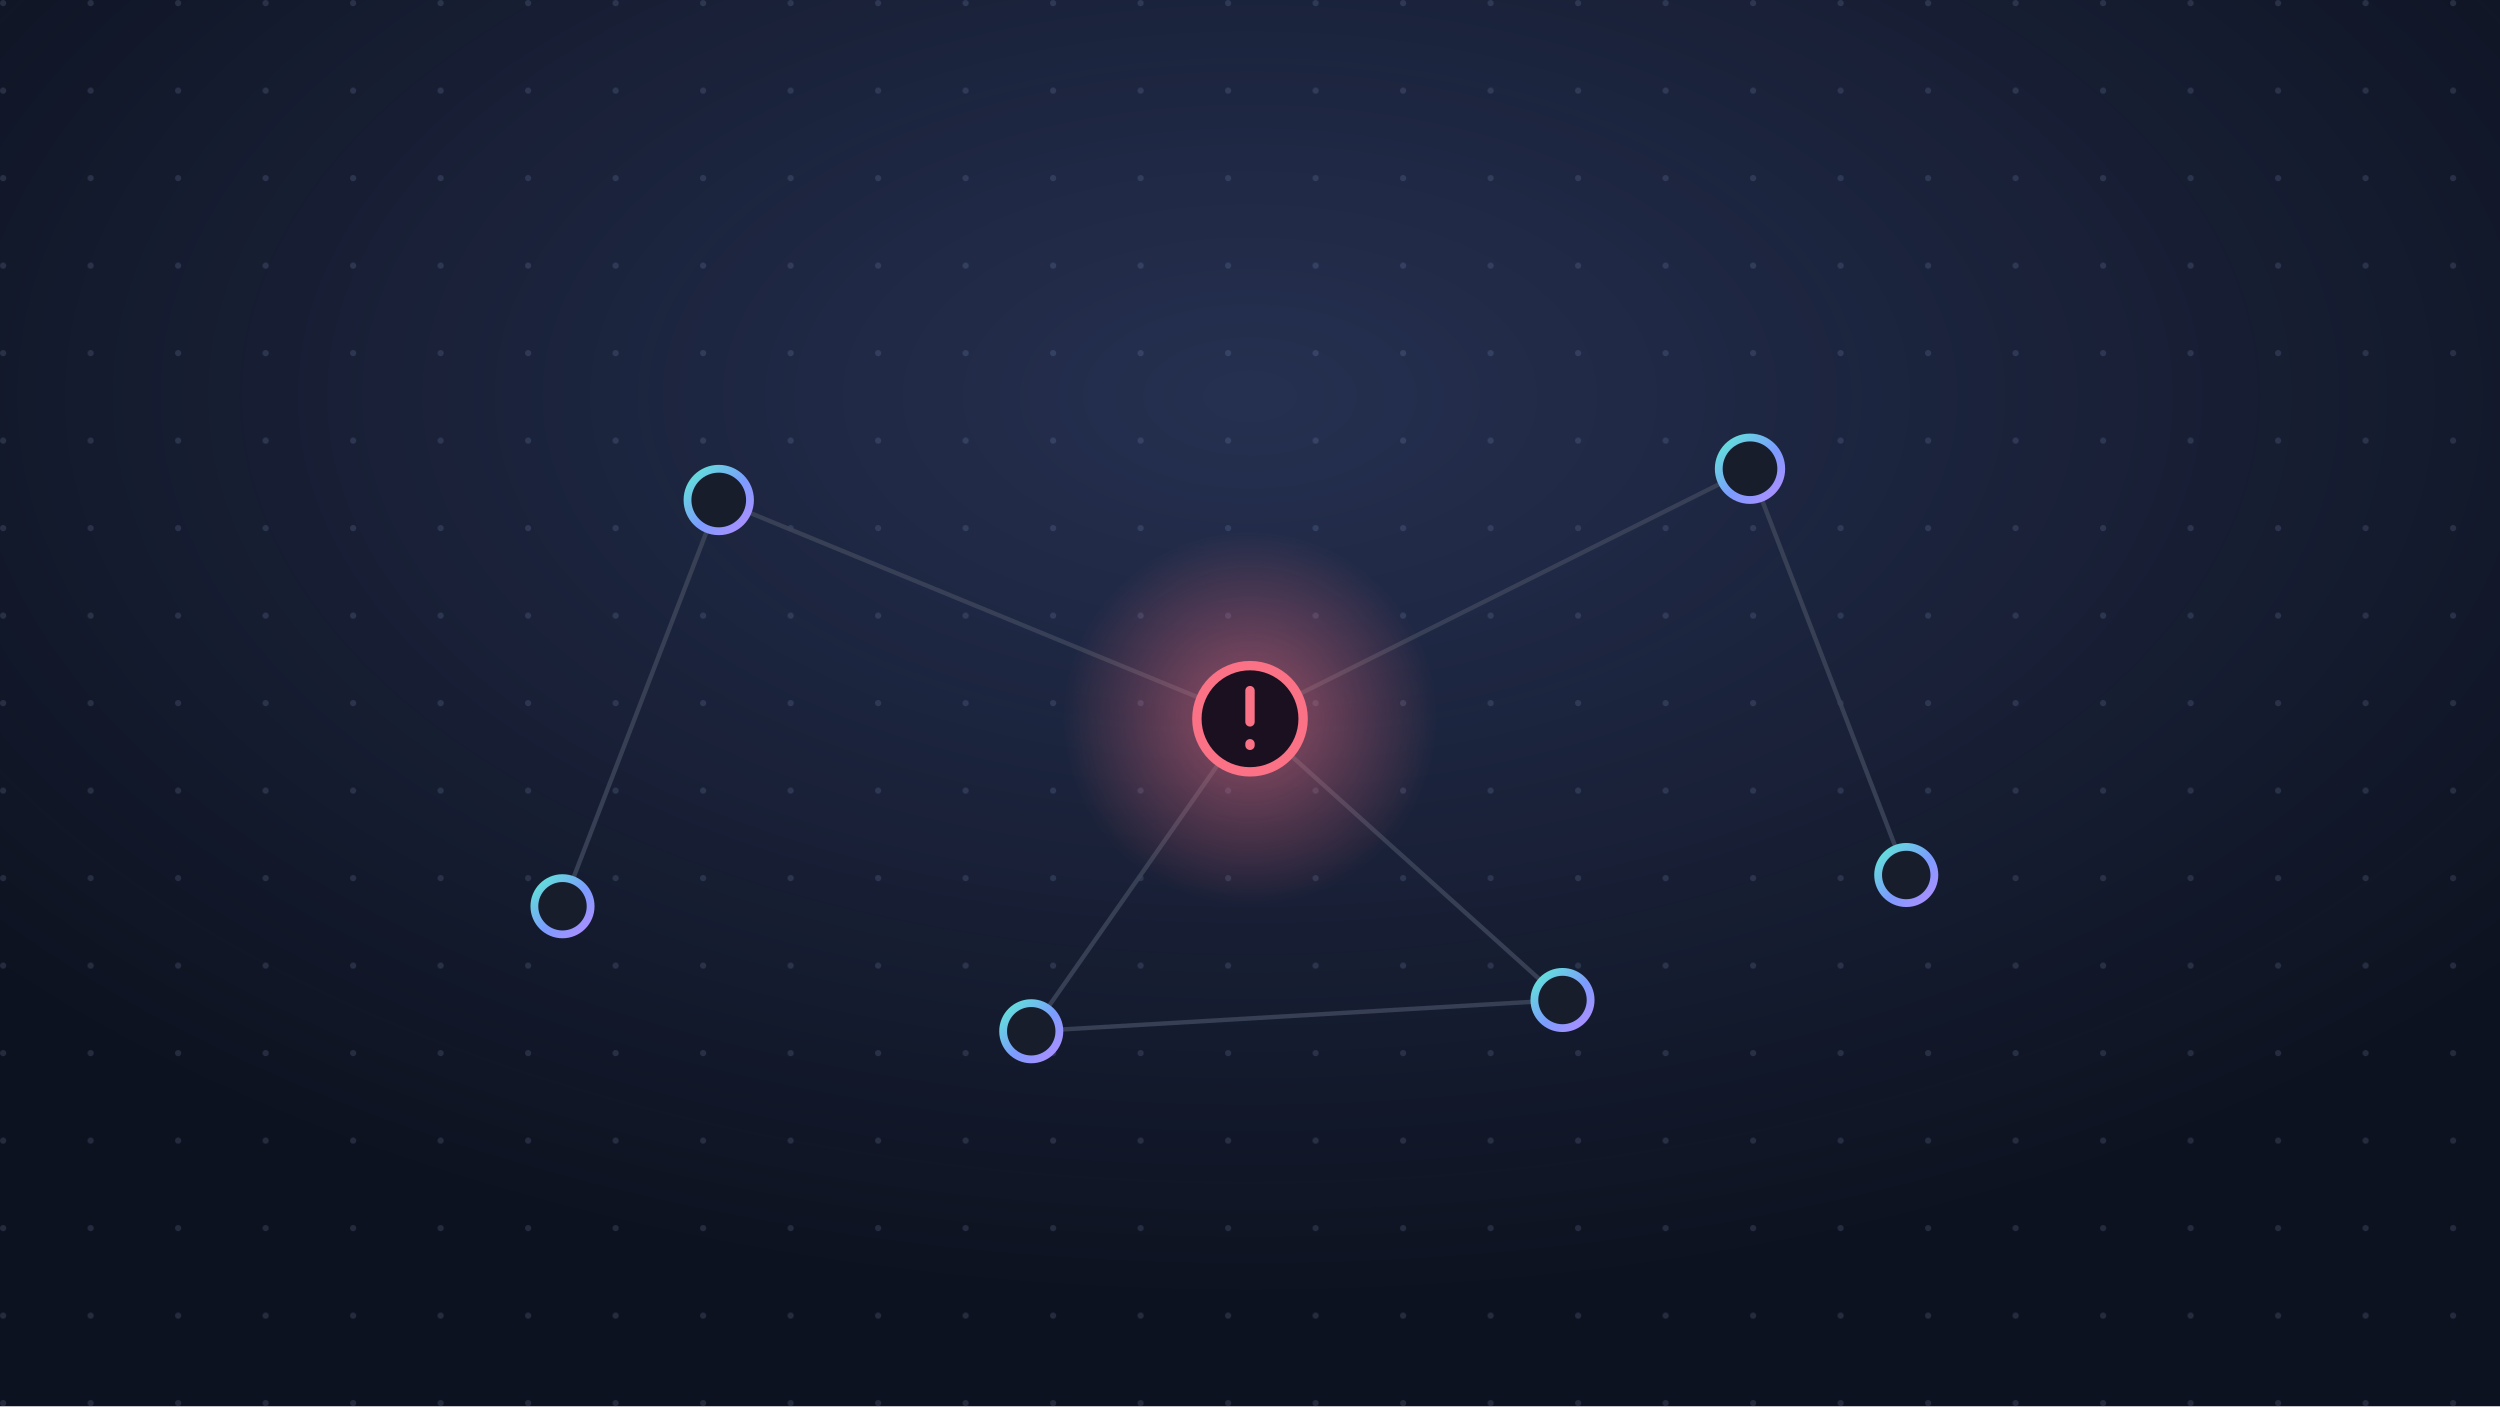
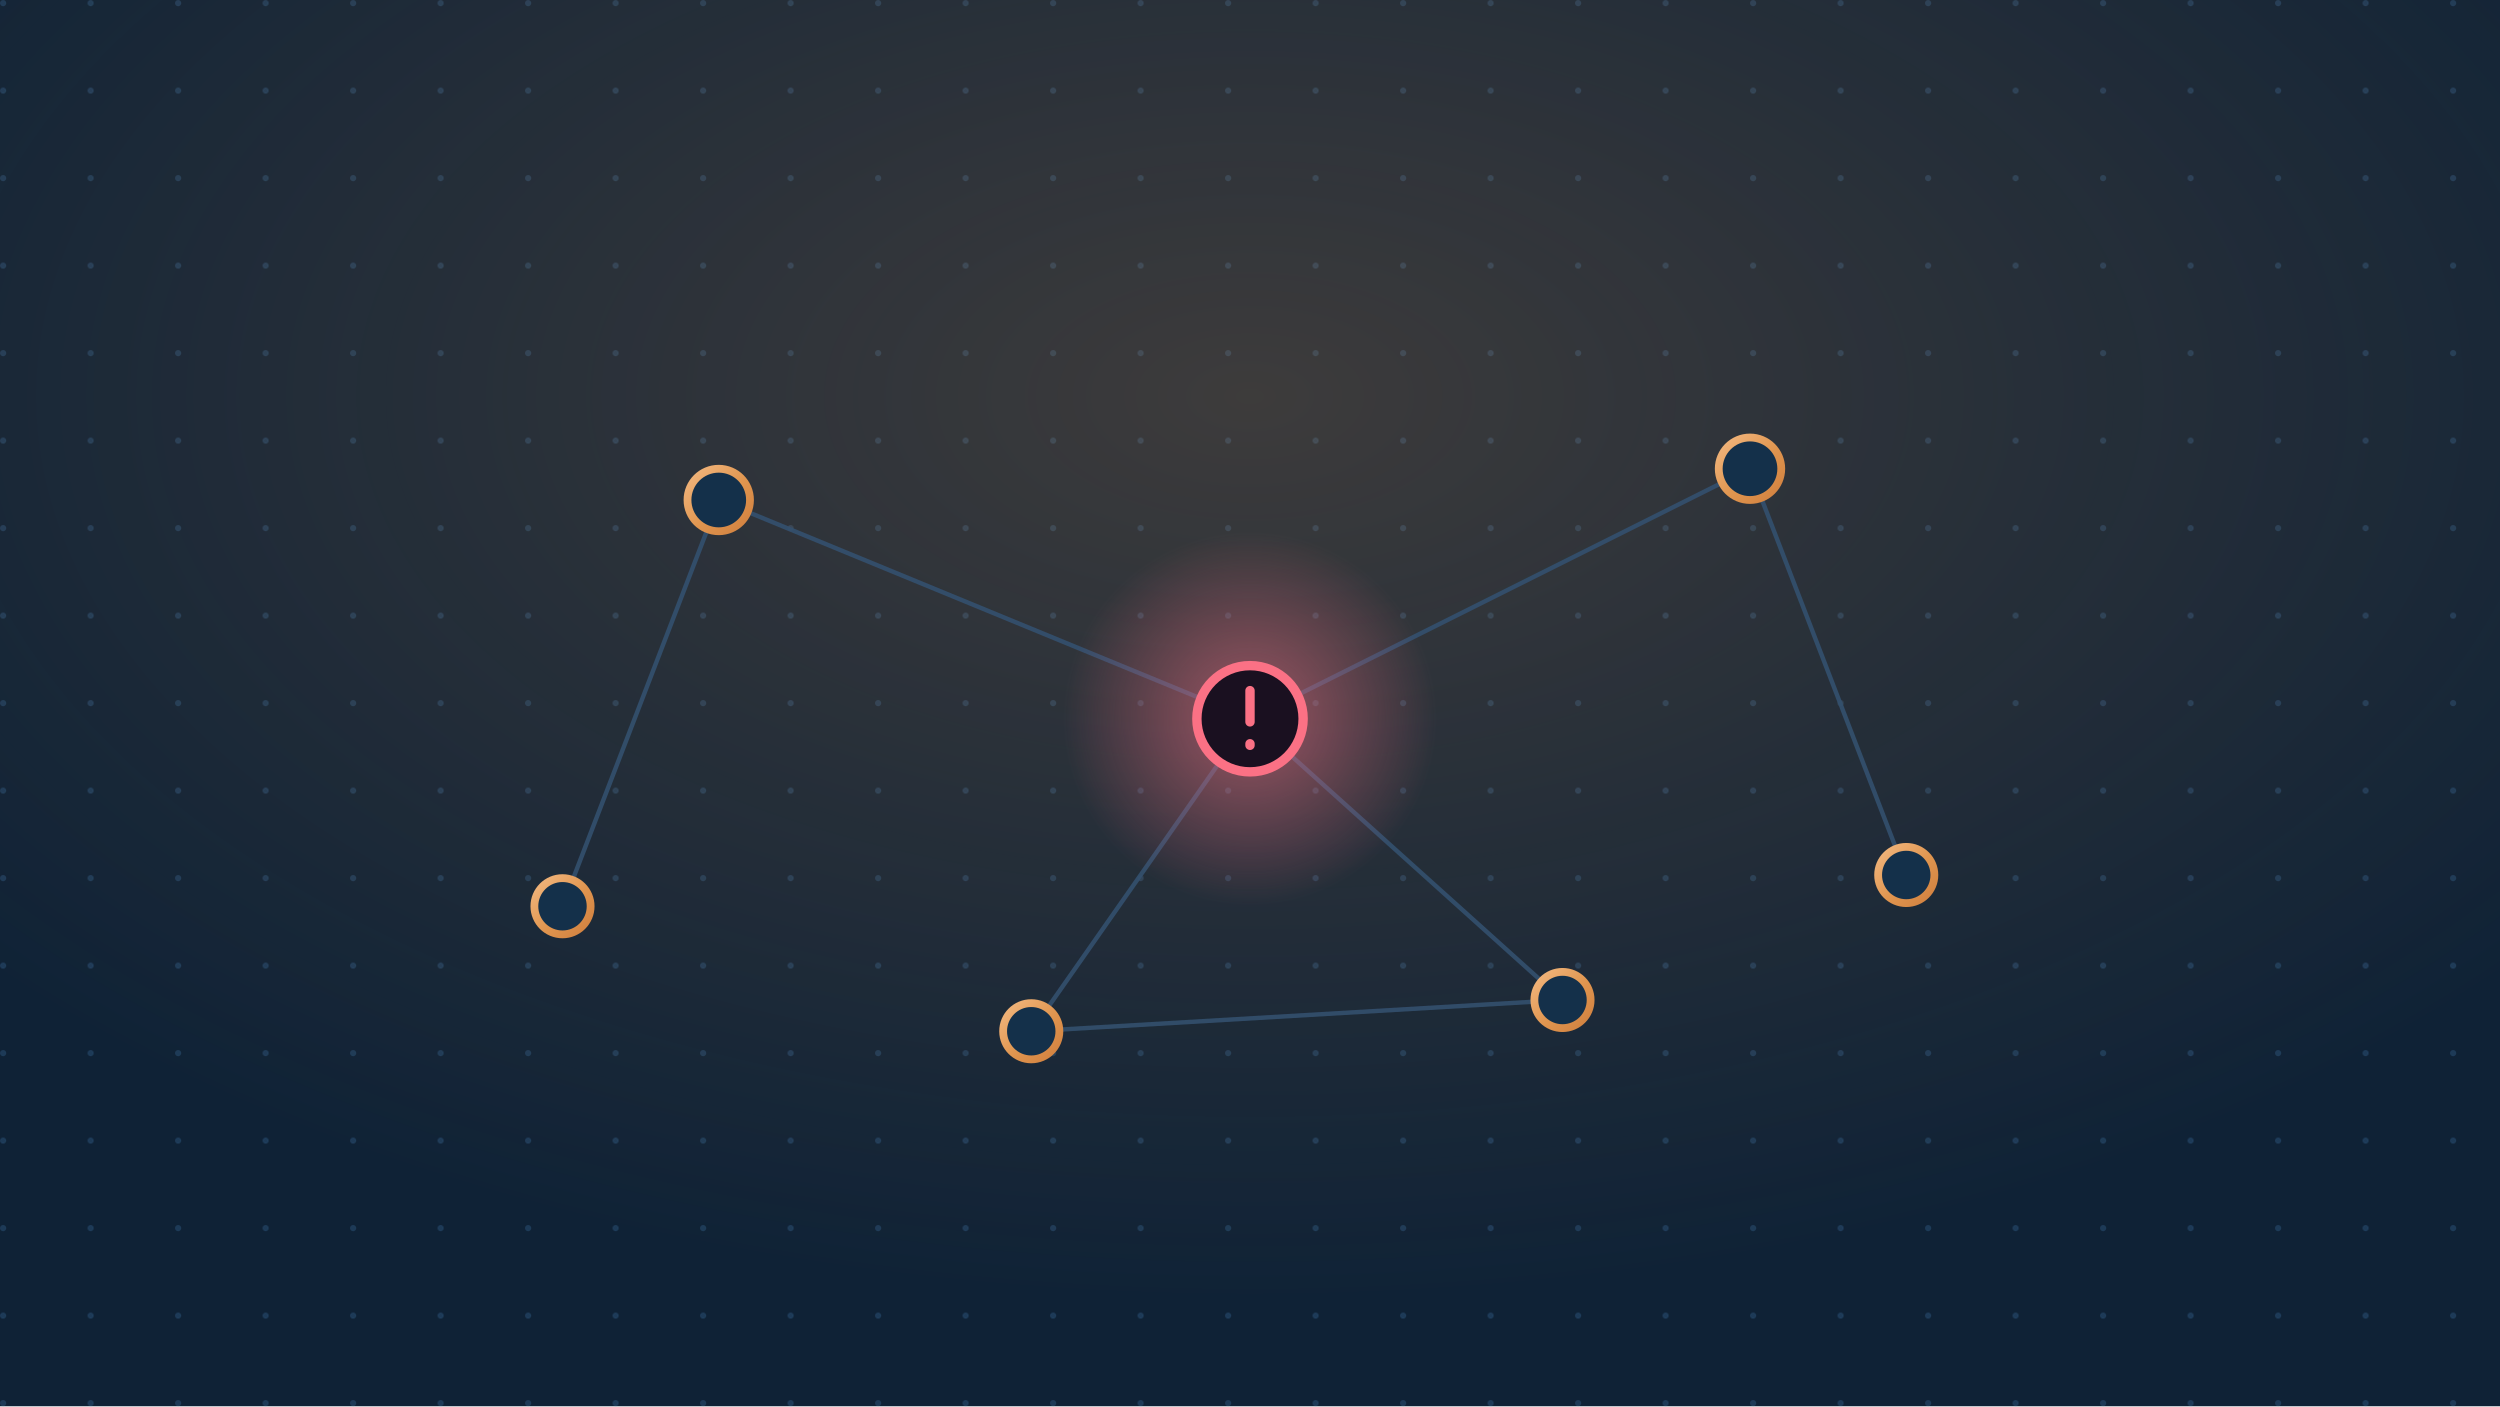
<svg xmlns="http://www.w3.org/2000/svg" viewBox="0 0 800 450">
  <defs>
    <linearGradient id="g" x1="0" y1="0" x2="1" y2="1">
-       <stop offset="0%" stop-color="#5eead4" />
-       <stop offset="55%" stop-color="#7c9cff" />
-       <stop offset="100%" stop-color="#b28dff" />
+       <stop offset="0%" stop-color="#f2b880" />
+       <stop offset="55%" stop-color="#e0954f" />
+       <stop offset="100%" stop-color="#d0803f" />
    </linearGradient>
    <radialGradient id="glow" cx="50%" cy="28%" r="65%">
-       <stop offset="0%" stop-color="#7c9cff" stop-opacity="0.22" />
-       <stop offset="100%" stop-color="#7c9cff" stop-opacity="0" />
+       <stop offset="0%" stop-color="#e0954f" stop-opacity="0.22" />
+       <stop offset="100%" stop-color="#e0954f" stop-opacity="0" />
    </radialGradient>
    <pattern id="dots" width="28" height="28" patternUnits="userSpaceOnUse">
-       <circle cx="1" cy="1" r="1" fill="#242b3d" />
+       <circle cx="1" cy="1" r="1" fill="#1d3a57" />
    </pattern>
    <radialGradient id="flagPulse" cx="50%" cy="50%" r="50%">
      <stop offset="0%" stop-color="#fb7185" stop-opacity="0.55" />
      <stop offset="100%" stop-color="#fb7185" stop-opacity="0" />
    </radialGradient>
  </defs>
-   <rect width="800" height="450" fill="#0d1220" />
+   <rect width="800" height="450" fill="#0f2236" />
  <rect width="800" height="450" fill="url(#dots)" />
  <rect width="800" height="450" fill="url(#glow)" />
-   <g stroke="#3a4358" stroke-width="1.4" fill="none" opacity="0.9">
+   <g stroke="#33506e" stroke-width="1.4" fill="none" opacity="0.9">
    <line x1="230" y1="160" x2="400" y2="230" />
    <line x1="400" y1="230" x2="560" y2="150" />
    <line x1="400" y1="230" x2="330" y2="330" />
    <line x1="400" y1="230" x2="500" y2="320" />
    <line x1="230" y1="160" x2="180" y2="290" />
    <line x1="560" y1="150" x2="610" y2="280" />
    <line x1="330" y1="330" x2="500" y2="320" />
  </g>
-   <circle cx="230" cy="160" r="10" fill="#171d2b" stroke="url(#g)" stroke-width="2.5" />
-   <circle cx="560" cy="150" r="10" fill="#171d2b" stroke="url(#g)" stroke-width="2.5" />
-   <circle cx="180" cy="290" r="9" fill="#171d2b" stroke="url(#g)" stroke-width="2.5" />
-   <circle cx="610" cy="280" r="9" fill="#171d2b" stroke="url(#g)" stroke-width="2.5" />
-   <circle cx="330" cy="330" r="9" fill="#171d2b" stroke="url(#g)" stroke-width="2.5" />
-   <circle cx="500" cy="320" r="9" fill="#171d2b" stroke="url(#g)" stroke-width="2.5" />
+   <circle cx="230" cy="160" r="10" fill="#14304a" stroke="url(#g)" stroke-width="2.5" />
+   <circle cx="560" cy="150" r="10" fill="#14304a" stroke="url(#g)" stroke-width="2.5" />
+   <circle cx="180" cy="290" r="9" fill="#14304a" stroke="url(#g)" stroke-width="2.5" />
+   <circle cx="610" cy="280" r="9" fill="#14304a" stroke="url(#g)" stroke-width="2.5" />
+   <circle cx="330" cy="330" r="9" fill="#14304a" stroke="url(#g)" stroke-width="2.5" />
+   <circle cx="500" cy="320" r="9" fill="#14304a" stroke="url(#g)" stroke-width="2.5" />
  <circle cx="400" cy="230" r="60" fill="url(#flagPulse)" />
  <circle cx="400" cy="230" r="17" fill="#1a1020" stroke="#fb7185" stroke-width="3" />
  <path d="M400 221v10M400 238v.5" stroke="#fb7185" stroke-width="3" stroke-linecap="round" />
</svg>
